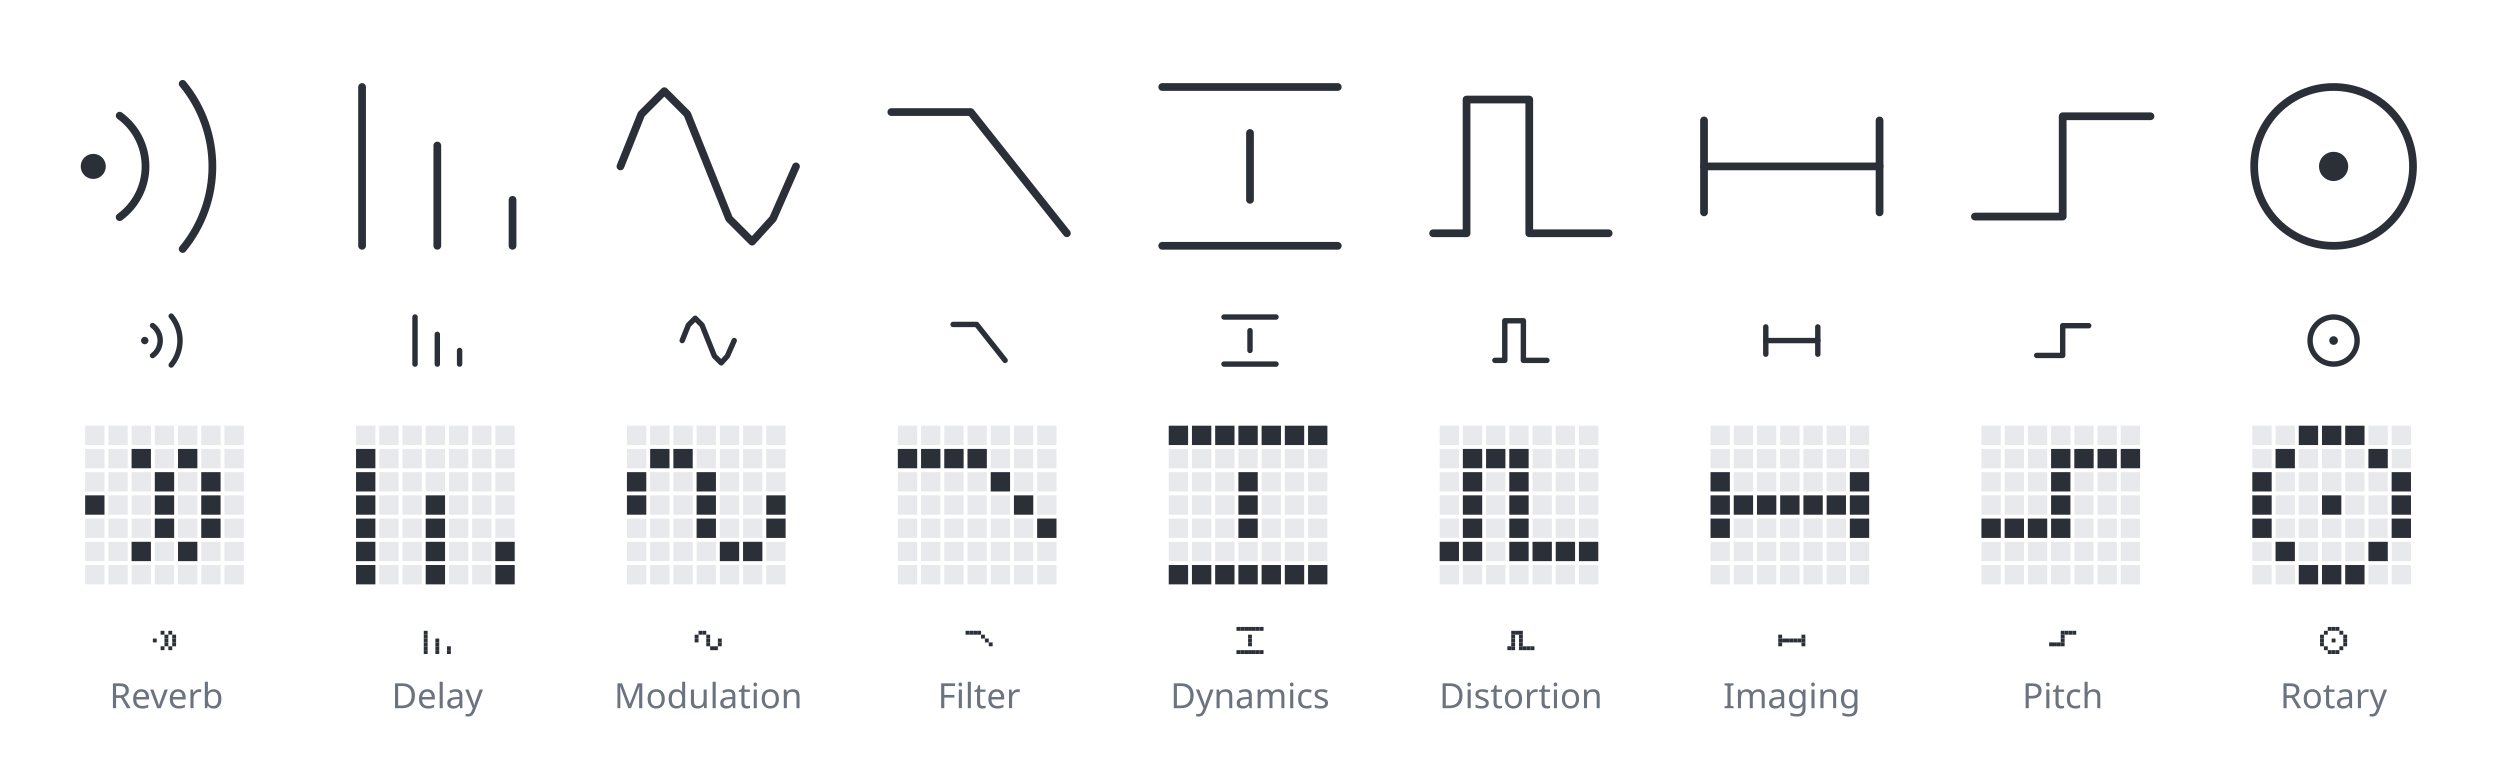
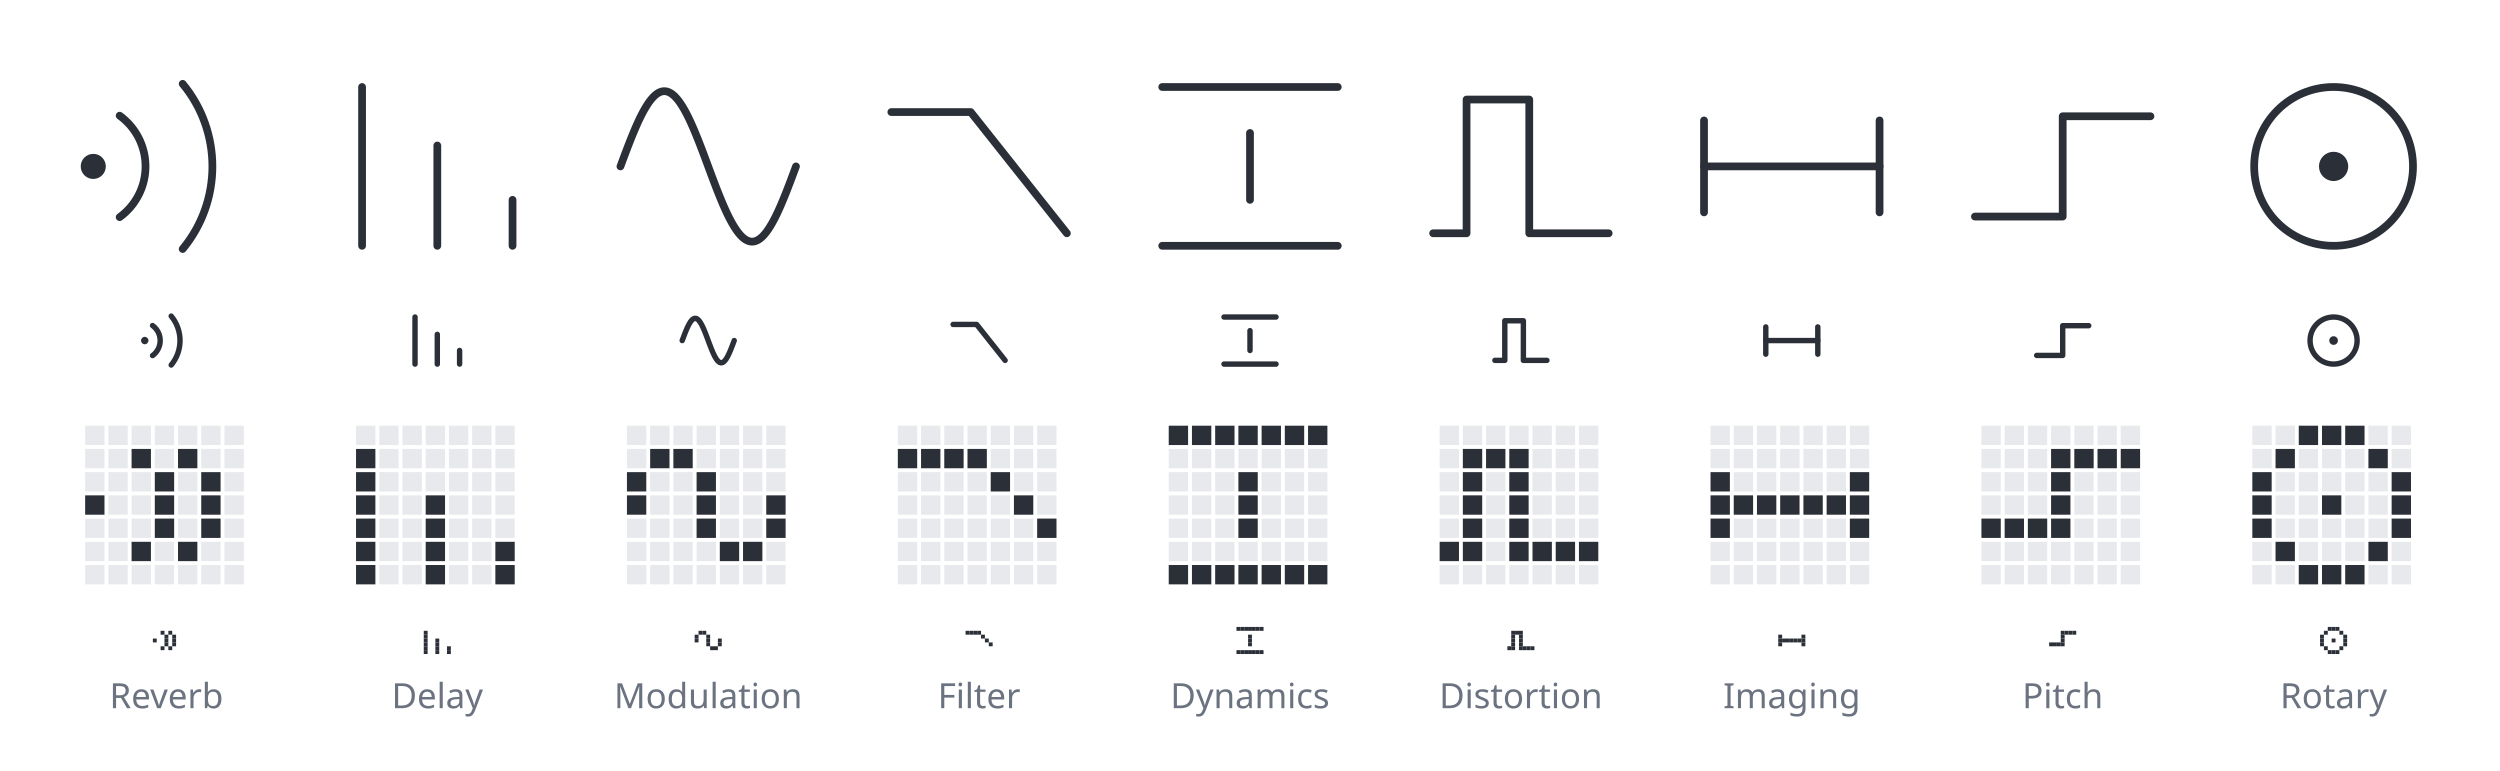
<svg xmlns="http://www.w3.org/2000/svg" viewBox="0 0 646 199" width="646" height="199" role="img" aria-label="The nine effect family marks, as strokes and as pixels">
  <style>
.mark { fill: none; stroke: #2b2f38; stroke-width: 2; stroke-linecap: round; stroke-linejoin: round; }
.mark .dot { fill: #2b2f38; stroke: none; }
.small { stroke-width: 1.4; }
.lit { fill: #2b2f38; }
.unlit { fill: #e7e9ed; }
.name { font: 500 9px system-ui, sans-serif; fill: #6b7280; text-anchor: middle; }
@media (prefers-color-scheme: dark) {
.mark { stroke: #d8dbe2; }
.mark .dot { fill: #d8dbe2; }
.lit { fill: #d8dbe2; }
.unlit { fill: #31353d; }
.name { fill: #9aa2b1; }
}
</style>
  <g class="mark">
    <circle class="dot" cx="24.10" cy="43.00" r="3.24" />
    <path d="M 30.92 29.89 A 16.20 16.20 0 0 1 30.92 56.11" />
    <path d="M 47.20 21.66 A 33.48 33.48 0 0 1 47.20 64.34" />
  </g>
  <g class="mark small">
    <circle class="dot" cx="37.40" cy="88.00" r="0.96" />
    <path d="M 39.42 84.12 A 4.80 4.80 0 0 1 39.42 91.88" />
    <path d="M 44.24 81.68 A 9.92 9.92 0 0 1 44.24 94.32" />
  </g>
  <rect class="unlit" x="22.0" y="110.0" width="5.0" height="5.0" />
  <rect class="unlit" x="28.0" y="110.0" width="5.0" height="5.0" />
  <rect class="unlit" x="34.0" y="110.0" width="5.0" height="5.0" />
  <rect class="unlit" x="40.0" y="110.0" width="5.0" height="5.0" />
  <rect class="unlit" x="46.0" y="110.0" width="5.0" height="5.0" />
  <rect class="unlit" x="52.0" y="110.0" width="5.0" height="5.0" />
  <rect class="unlit" x="58.0" y="110.0" width="5.0" height="5.0" />
  <rect class="unlit" x="22.0" y="116.0" width="5.0" height="5.0" />
  <rect class="unlit" x="28.0" y="116.0" width="5.0" height="5.0" />
  <rect class="lit" x="34.0" y="116.0" width="5.0" height="5.0" />
  <rect class="lit" x="41.5" y="163.0" width="1" height="1" />
  <rect class="unlit" x="40.0" y="116.0" width="5.0" height="5.0" />
  <rect class="lit" x="46.0" y="116.0" width="5.0" height="5.0" />
  <rect class="lit" x="43.5" y="163.0" width="1" height="1" />
  <rect class="unlit" x="52.0" y="116.0" width="5.0" height="5.0" />
  <rect class="unlit" x="58.0" y="116.0" width="5.0" height="5.0" />
  <rect class="unlit" x="22.0" y="122.0" width="5.0" height="5.0" />
  <rect class="unlit" x="28.0" y="122.0" width="5.0" height="5.0" />
  <rect class="unlit" x="34.0" y="122.0" width="5.0" height="5.0" />
  <rect class="lit" x="40.0" y="122.0" width="5.0" height="5.0" />
  <rect class="lit" x="42.5" y="164.0" width="1" height="1" />
  <rect class="unlit" x="46.0" y="122.0" width="5.0" height="5.0" />
  <rect class="lit" x="52.0" y="122.0" width="5.0" height="5.0" />
  <rect class="lit" x="44.5" y="164.0" width="1" height="1" />
  <rect class="unlit" x="58.0" y="122.0" width="5.0" height="5.0" />
  <rect class="lit" x="22.0" y="128.0" width="5.0" height="5.0" />
  <rect class="lit" x="39.5" y="165.0" width="1" height="1" />
  <rect class="unlit" x="28.0" y="128.0" width="5.0" height="5.0" />
  <rect class="unlit" x="34.0" y="128.0" width="5.0" height="5.0" />
  <rect class="lit" x="40.0" y="128.0" width="5.0" height="5.0" />
  <rect class="lit" x="42.5" y="165.0" width="1" height="1" />
  <rect class="unlit" x="46.0" y="128.0" width="5.0" height="5.0" />
  <rect class="lit" x="52.0" y="128.0" width="5.0" height="5.0" />
  <rect class="lit" x="44.5" y="165.0" width="1" height="1" />
  <rect class="unlit" x="58.0" y="128.0" width="5.0" height="5.0" />
  <rect class="unlit" x="22.0" y="134.0" width="5.0" height="5.0" />
  <rect class="unlit" x="28.0" y="134.0" width="5.0" height="5.0" />
  <rect class="unlit" x="34.0" y="134.0" width="5.0" height="5.0" />
  <rect class="lit" x="40.0" y="134.0" width="5.0" height="5.0" />
  <rect class="lit" x="42.5" y="166.0" width="1" height="1" />
  <rect class="unlit" x="46.0" y="134.0" width="5.0" height="5.0" />
  <rect class="lit" x="52.0" y="134.0" width="5.0" height="5.0" />
  <rect class="lit" x="44.5" y="166.0" width="1" height="1" />
  <rect class="unlit" x="58.0" y="134.0" width="5.0" height="5.0" />
  <rect class="unlit" x="22.0" y="140.0" width="5.0" height="5.0" />
  <rect class="unlit" x="28.0" y="140.0" width="5.0" height="5.0" />
  <rect class="lit" x="34.0" y="140.0" width="5.0" height="5.0" />
  <rect class="lit" x="41.5" y="167.0" width="1" height="1" />
  <rect class="unlit" x="40.0" y="140.0" width="5.0" height="5.0" />
  <rect class="lit" x="46.0" y="140.0" width="5.0" height="5.0" />
  <rect class="lit" x="43.5" y="167.0" width="1" height="1" />
  <rect class="unlit" x="52.0" y="140.0" width="5.0" height="5.0" />
  <rect class="unlit" x="58.0" y="140.0" width="5.0" height="5.0" />
  <rect class="unlit" x="22.0" y="146.0" width="5.0" height="5.0" />
  <rect class="unlit" x="28.0" y="146.0" width="5.0" height="5.0" />
  <rect class="unlit" x="34.0" y="146.0" width="5.0" height="5.0" />
  <rect class="unlit" x="40.0" y="146.0" width="5.0" height="5.0" />
  <rect class="unlit" x="46.0" y="146.0" width="5.0" height="5.0" />
  <rect class="unlit" x="52.0" y="146.0" width="5.0" height="5.0" />
  <rect class="unlit" x="58.0" y="146.0" width="5.0" height="5.0" />
  <text class="name" x="43.0" y="183.0">Reverb</text>
  <g class="mark">
    <polyline points="93.56,22.48 93.56,63.52" />
    <polyline points="113.00,37.60 113.00,63.52" />
    <polyline points="132.44,51.64 132.44,63.52" />
  </g>
  <g class="mark small">
    <polyline points="107.24,81.92 107.24,94.08" />
    <polyline points="113.00,86.40 113.00,94.08" />
    <polyline points="118.76,90.56 118.76,94.08" />
  </g>
  <rect class="unlit" x="92.0" y="110.0" width="5.0" height="5.0" />
  <rect class="unlit" x="98.0" y="110.0" width="5.0" height="5.0" />
  <rect class="unlit" x="104.0" y="110.0" width="5.0" height="5.0" />
  <rect class="unlit" x="110.0" y="110.0" width="5.0" height="5.0" />
  <rect class="unlit" x="116.0" y="110.0" width="5.0" height="5.0" />
  <rect class="unlit" x="122.0" y="110.0" width="5.0" height="5.0" />
  <rect class="unlit" x="128.0" y="110.0" width="5.0" height="5.0" />
  <rect class="lit" x="92.0" y="116.0" width="5.0" height="5.0" />
  <rect class="lit" x="109.5" y="163.0" width="1" height="1" />
  <rect class="unlit" x="98.0" y="116.0" width="5.0" height="5.0" />
  <rect class="unlit" x="104.0" y="116.0" width="5.0" height="5.0" />
  <rect class="unlit" x="110.0" y="116.0" width="5.0" height="5.0" />
  <rect class="unlit" x="116.0" y="116.0" width="5.0" height="5.0" />
  <rect class="unlit" x="122.0" y="116.0" width="5.0" height="5.0" />
  <rect class="unlit" x="128.0" y="116.0" width="5.0" height="5.0" />
  <rect class="lit" x="92.0" y="122.0" width="5.0" height="5.0" />
  <rect class="lit" x="109.5" y="164.0" width="1" height="1" />
  <rect class="unlit" x="98.0" y="122.0" width="5.0" height="5.0" />
  <rect class="unlit" x="104.0" y="122.0" width="5.0" height="5.0" />
  <rect class="unlit" x="110.0" y="122.0" width="5.0" height="5.0" />
  <rect class="unlit" x="116.0" y="122.0" width="5.0" height="5.0" />
  <rect class="unlit" x="122.0" y="122.0" width="5.0" height="5.0" />
  <rect class="unlit" x="128.0" y="122.0" width="5.0" height="5.0" />
  <rect class="lit" x="92.0" y="128.0" width="5.0" height="5.0" />
  <rect class="lit" x="109.5" y="165.0" width="1" height="1" />
  <rect class="unlit" x="98.0" y="128.0" width="5.0" height="5.0" />
  <rect class="unlit" x="104.0" y="128.0" width="5.0" height="5.0" />
  <rect class="lit" x="110.0" y="128.0" width="5.0" height="5.0" />
  <rect class="lit" x="112.5" y="165.0" width="1" height="1" />
  <rect class="unlit" x="116.0" y="128.0" width="5.0" height="5.0" />
  <rect class="unlit" x="122.0" y="128.0" width="5.0" height="5.0" />
  <rect class="unlit" x="128.0" y="128.0" width="5.0" height="5.0" />
  <rect class="lit" x="92.0" y="134.0" width="5.0" height="5.0" />
  <rect class="lit" x="109.5" y="166.0" width="1" height="1" />
  <rect class="unlit" x="98.0" y="134.0" width="5.0" height="5.0" />
  <rect class="unlit" x="104.0" y="134.0" width="5.0" height="5.0" />
  <rect class="lit" x="110.0" y="134.0" width="5.0" height="5.0" />
  <rect class="lit" x="112.5" y="166.0" width="1" height="1" />
  <rect class="unlit" x="116.0" y="134.0" width="5.0" height="5.0" />
  <rect class="unlit" x="122.0" y="134.0" width="5.0" height="5.0" />
  <rect class="unlit" x="128.0" y="134.0" width="5.0" height="5.0" />
  <rect class="lit" x="92.0" y="140.0" width="5.0" height="5.0" />
  <rect class="lit" x="109.5" y="167.0" width="1" height="1" />
  <rect class="unlit" x="98.0" y="140.0" width="5.0" height="5.0" />
  <rect class="unlit" x="104.0" y="140.0" width="5.0" height="5.0" />
  <rect class="lit" x="110.0" y="140.0" width="5.0" height="5.0" />
  <rect class="lit" x="112.5" y="167.0" width="1" height="1" />
  <rect class="unlit" x="116.0" y="140.0" width="5.0" height="5.0" />
  <rect class="unlit" x="122.0" y="140.0" width="5.0" height="5.0" />
  <rect class="lit" x="128.0" y="140.0" width="5.0" height="5.0" />
  <rect class="lit" x="115.5" y="167.0" width="1" height="1" />
  <rect class="lit" x="92.0" y="146.0" width="5.0" height="5.0" />
  <rect class="lit" x="109.5" y="168.0" width="1" height="1" />
  <rect class="unlit" x="98.0" y="146.0" width="5.0" height="5.0" />
  <rect class="unlit" x="104.0" y="146.0" width="5.0" height="5.0" />
  <rect class="lit" x="110.0" y="146.0" width="5.0" height="5.0" />
  <rect class="lit" x="112.5" y="168.0" width="1" height="1" />
  <rect class="unlit" x="116.0" y="146.0" width="5.0" height="5.0" />
  <rect class="unlit" x="122.0" y="146.0" width="5.0" height="5.0" />
  <rect class="lit" x="128.0" y="146.0" width="5.0" height="5.0" />
  <rect class="lit" x="115.5" y="168.0" width="1" height="1" />
  <text class="name" x="113.0" y="183.0">Delay</text>
  <g class="mark">
-     <polyline points="160.32,43.00 165.72,29.50 171.66,23.56 177.60,29.50 183.00,43.00 188.40,56.50 194.34,62.44 199.74,56.50 205.68,43.00" />
-   </g>
-   <g class="mark small">
-     <polyline points="176.28,88.00 177.88,84.00 179.64,82.24 181.40,84.00 183.00,88.00 184.60,92.00 186.36,93.76 187.96,92.00 189.72,88.00" />
+     <polyline points="160.32,43.00 160.74,41.87 161.16,40.74 161.58,39.62 162.00,38.52 162.42,37.42 162.84,36.35 163.26,35.30 163.68,34.28 164.10,33.28 164.52,32.32 164.94,31.39 165.36,30.50 165.78,29.66 166.20,28.86 166.62,28.11 167.04,27.41 167.46,26.76 167.88,26.16 168.30,25.63 168.72,25.15 169.14,24.73 169.56,24.38 169.98,24.08 170.40,23.86 170.82,23.69 171.24,23.59 171.66,23.56 172.08,23.59 172.50,23.69 172.92,23.86 173.34,24.08 173.76,24.38 174.18,24.73 174.60,25.15 175.02,25.63 175.44,26.16 175.86,26.76 176.28,27.41 176.70,28.11 177.12,28.86 177.54,29.66 177.96,30.50 178.38,31.39 178.80,32.32 179.22,33.28 179.64,34.28 180.06,35.30 180.48,36.35 180.90,37.42 181.32,38.52 181.74,39.62 182.16,40.74 182.58,41.87 183.00,43.00 183.42,44.13 183.84,45.26 184.26,46.38 184.68,47.48 185.10,48.58 185.52,49.65 185.94,50.70 186.36,51.72 186.78,52.72 187.20,53.68 187.62,54.61 188.04,55.50 188.46,56.34 188.88,57.14 189.30,57.89 189.72,58.59 190.14,59.24 190.56,59.84 190.98,60.37 191.40,60.85 191.82,61.27 192.24,61.62 192.66,61.92 193.08,62.14 193.50,62.31 193.92,62.41 194.34,62.44 194.76,62.41 195.18,62.31 195.60,62.14 196.02,61.92 196.44,61.62 196.86,61.27 197.28,60.85 197.70,60.37 198.12,59.84 198.54,59.24 198.96,58.59 199.38,57.89 199.80,57.14 200.22,56.34 200.64,55.50 201.06,54.61 201.48,53.68 201.90,52.72 202.32,51.72 202.74,50.70 203.16,49.65 203.58,48.58 204.00,47.48 204.42,46.38 204.84,45.26 205.26,44.13 205.68,43.00" />
+   </g>
+   <g class="mark small">
+     <polyline points="176.28,88.00 176.70,86.88 177.12,85.80 177.54,84.80 177.96,83.93 178.38,83.21 178.80,82.68 179.22,82.35 179.64,82.24 180.06,82.35 180.48,82.68 180.90,83.21 181.32,83.93 181.74,84.80 182.16,85.80 182.58,86.88 183.00,88.00 183.42,89.12 183.84,90.20 184.26,91.20 184.68,92.07 185.10,92.79 185.52,93.32 185.94,93.65 186.36,93.76 186.78,93.65 187.20,93.32 187.62,92.79 188.04,92.07 188.46,91.20 188.88,90.20 189.30,89.12 189.72,88.00" />
  </g>
  <rect class="unlit" x="162.0" y="110.0" width="5.0" height="5.0" />
  <rect class="unlit" x="168.0" y="110.0" width="5.0" height="5.0" />
  <rect class="unlit" x="174.0" y="110.0" width="5.0" height="5.0" />
  <rect class="unlit" x="180.0" y="110.0" width="5.0" height="5.0" />
  <rect class="unlit" x="186.0" y="110.0" width="5.0" height="5.0" />
  <rect class="unlit" x="192.0" y="110.0" width="5.0" height="5.0" />
  <rect class="unlit" x="198.0" y="110.0" width="5.0" height="5.0" />
  <rect class="unlit" x="162.0" y="116.0" width="5.0" height="5.0" />
  <rect class="lit" x="168.0" y="116.0" width="5.0" height="5.0" />
  <rect class="lit" x="180.5" y="163.0" width="1" height="1" />
  <rect class="lit" x="174.0" y="116.0" width="5.0" height="5.0" />
  <rect class="lit" x="181.5" y="163.0" width="1" height="1" />
  <rect class="unlit" x="180.0" y="116.0" width="5.0" height="5.0" />
  <rect class="unlit" x="186.0" y="116.0" width="5.0" height="5.0" />
  <rect class="unlit" x="192.0" y="116.0" width="5.0" height="5.0" />
  <rect class="unlit" x="198.0" y="116.0" width="5.0" height="5.0" />
  <rect class="lit" x="162.0" y="122.0" width="5.0" height="5.0" />
  <rect class="lit" x="179.5" y="164.0" width="1" height="1" />
  <rect class="unlit" x="168.0" y="122.0" width="5.0" height="5.0" />
  <rect class="unlit" x="174.0" y="122.0" width="5.0" height="5.0" />
  <rect class="lit" x="180.0" y="122.0" width="5.0" height="5.0" />
  <rect class="lit" x="182.5" y="164.0" width="1" height="1" />
  <rect class="unlit" x="186.0" y="122.0" width="5.0" height="5.0" />
  <rect class="unlit" x="192.0" y="122.0" width="5.0" height="5.0" />
  <rect class="unlit" x="198.0" y="122.0" width="5.0" height="5.0" />
  <rect class="lit" x="162.0" y="128.0" width="5.0" height="5.0" />
  <rect class="lit" x="179.5" y="165.0" width="1" height="1" />
  <rect class="unlit" x="168.0" y="128.0" width="5.0" height="5.0" />
  <rect class="unlit" x="174.0" y="128.0" width="5.0" height="5.0" />
  <rect class="lit" x="180.0" y="128.0" width="5.0" height="5.0" />
  <rect class="lit" x="182.5" y="165.0" width="1" height="1" />
  <rect class="unlit" x="186.0" y="128.0" width="5.0" height="5.0" />
  <rect class="unlit" x="192.0" y="128.0" width="5.0" height="5.0" />
  <rect class="lit" x="198.0" y="128.0" width="5.0" height="5.0" />
  <rect class="lit" x="185.5" y="165.0" width="1" height="1" />
  <rect class="unlit" x="162.0" y="134.0" width="5.0" height="5.0" />
  <rect class="unlit" x="168.0" y="134.0" width="5.0" height="5.0" />
  <rect class="unlit" x="174.0" y="134.0" width="5.0" height="5.0" />
  <rect class="lit" x="180.0" y="134.0" width="5.0" height="5.0" />
  <rect class="lit" x="182.5" y="166.0" width="1" height="1" />
  <rect class="unlit" x="186.0" y="134.0" width="5.0" height="5.0" />
  <rect class="unlit" x="192.0" y="134.0" width="5.0" height="5.0" />
  <rect class="lit" x="198.0" y="134.0" width="5.0" height="5.0" />
  <rect class="lit" x="185.5" y="166.0" width="1" height="1" />
  <rect class="unlit" x="162.0" y="140.0" width="5.0" height="5.0" />
  <rect class="unlit" x="168.0" y="140.0" width="5.0" height="5.0" />
  <rect class="unlit" x="174.0" y="140.0" width="5.0" height="5.0" />
  <rect class="unlit" x="180.0" y="140.0" width="5.0" height="5.0" />
  <rect class="lit" x="186.0" y="140.0" width="5.0" height="5.0" />
  <rect class="lit" x="183.5" y="167.0" width="1" height="1" />
  <rect class="lit" x="192.0" y="140.0" width="5.0" height="5.0" />
  <rect class="lit" x="184.5" y="167.0" width="1" height="1" />
  <rect class="unlit" x="198.0" y="140.0" width="5.0" height="5.0" />
  <rect class="unlit" x="162.0" y="146.0" width="5.0" height="5.0" />
  <rect class="unlit" x="168.0" y="146.0" width="5.0" height="5.0" />
  <rect class="unlit" x="174.0" y="146.0" width="5.0" height="5.0" />
  <rect class="unlit" x="180.0" y="146.0" width="5.0" height="5.0" />
  <rect class="unlit" x="186.0" y="146.0" width="5.0" height="5.0" />
  <rect class="unlit" x="192.0" y="146.0" width="5.0" height="5.0" />
  <rect class="unlit" x="198.0" y="146.0" width="5.0" height="5.0" />
  <text class="name" x="183.0" y="183.0">Modulation</text>
  <g class="mark">
    <polyline points="230.32,28.96 250.84,28.96 275.68,60.28" />
  </g>
  <g class="mark small">
    <polyline points="246.28,83.84 252.36,83.84 259.72,93.12" />
  </g>
  <rect class="unlit" x="232.0" y="110.0" width="5.0" height="5.0" />
  <rect class="unlit" x="238.0" y="110.0" width="5.0" height="5.0" />
  <rect class="unlit" x="244.0" y="110.0" width="5.0" height="5.0" />
  <rect class="unlit" x="250.0" y="110.0" width="5.0" height="5.0" />
  <rect class="unlit" x="256.0" y="110.0" width="5.0" height="5.0" />
  <rect class="unlit" x="262.0" y="110.0" width="5.0" height="5.0" />
  <rect class="unlit" x="268.0" y="110.0" width="5.0" height="5.0" />
  <rect class="lit" x="232.0" y="116.0" width="5.0" height="5.0" />
  <rect class="lit" x="249.5" y="163.0" width="1" height="1" />
  <rect class="lit" x="238.0" y="116.0" width="5.0" height="5.0" />
  <rect class="lit" x="250.5" y="163.0" width="1" height="1" />
  <rect class="lit" x="244.0" y="116.0" width="5.0" height="5.0" />
  <rect class="lit" x="251.5" y="163.0" width="1" height="1" />
  <rect class="lit" x="250.0" y="116.0" width="5.0" height="5.0" />
  <rect class="lit" x="252.5" y="163.0" width="1" height="1" />
  <rect class="unlit" x="256.0" y="116.0" width="5.0" height="5.0" />
  <rect class="unlit" x="262.0" y="116.0" width="5.0" height="5.0" />
  <rect class="unlit" x="268.0" y="116.0" width="5.0" height="5.0" />
  <rect class="unlit" x="232.0" y="122.0" width="5.0" height="5.0" />
  <rect class="unlit" x="238.0" y="122.0" width="5.0" height="5.0" />
  <rect class="unlit" x="244.0" y="122.0" width="5.0" height="5.0" />
  <rect class="unlit" x="250.0" y="122.0" width="5.0" height="5.0" />
  <rect class="lit" x="256.0" y="122.0" width="5.0" height="5.0" />
  <rect class="lit" x="253.5" y="164.0" width="1" height="1" />
  <rect class="unlit" x="262.0" y="122.0" width="5.0" height="5.0" />
  <rect class="unlit" x="268.0" y="122.0" width="5.0" height="5.0" />
  <rect class="unlit" x="232.0" y="128.0" width="5.0" height="5.0" />
  <rect class="unlit" x="238.0" y="128.0" width="5.0" height="5.0" />
  <rect class="unlit" x="244.0" y="128.0" width="5.0" height="5.0" />
  <rect class="unlit" x="250.0" y="128.0" width="5.0" height="5.0" />
  <rect class="unlit" x="256.0" y="128.0" width="5.0" height="5.0" />
  <rect class="lit" x="262.0" y="128.0" width="5.0" height="5.0" />
  <rect class="lit" x="254.5" y="165.0" width="1" height="1" />
  <rect class="unlit" x="268.0" y="128.0" width="5.0" height="5.0" />
  <rect class="unlit" x="232.0" y="134.0" width="5.0" height="5.0" />
  <rect class="unlit" x="238.0" y="134.0" width="5.0" height="5.0" />
  <rect class="unlit" x="244.0" y="134.0" width="5.0" height="5.0" />
  <rect class="unlit" x="250.0" y="134.0" width="5.0" height="5.0" />
  <rect class="unlit" x="256.0" y="134.0" width="5.0" height="5.0" />
  <rect class="unlit" x="262.0" y="134.0" width="5.0" height="5.0" />
  <rect class="lit" x="268.0" y="134.0" width="5.0" height="5.0" />
  <rect class="lit" x="255.5" y="166.0" width="1" height="1" />
  <rect class="unlit" x="232.0" y="140.0" width="5.0" height="5.0" />
  <rect class="unlit" x="238.0" y="140.0" width="5.0" height="5.0" />
  <rect class="unlit" x="244.0" y="140.0" width="5.0" height="5.0" />
  <rect class="unlit" x="250.0" y="140.0" width="5.0" height="5.0" />
  <rect class="unlit" x="256.0" y="140.0" width="5.0" height="5.0" />
  <rect class="unlit" x="262.0" y="140.0" width="5.0" height="5.0" />
  <rect class="unlit" x="268.0" y="140.0" width="5.0" height="5.0" />
  <rect class="unlit" x="232.0" y="146.0" width="5.0" height="5.0" />
  <rect class="unlit" x="238.0" y="146.0" width="5.0" height="5.0" />
  <rect class="unlit" x="244.0" y="146.0" width="5.0" height="5.0" />
  <rect class="unlit" x="250.0" y="146.0" width="5.0" height="5.0" />
  <rect class="unlit" x="256.0" y="146.0" width="5.0" height="5.0" />
  <rect class="unlit" x="262.0" y="146.0" width="5.0" height="5.0" />
  <rect class="unlit" x="268.0" y="146.0" width="5.0" height="5.0" />
  <text class="name" x="253.0" y="183.0">Filter</text>
  <g class="mark">
    <polyline points="300.32,22.48 345.68,22.48" />
    <polyline points="300.32,63.52 345.68,63.52" />
    <polyline points="323.00,34.36 323.00,51.64" />
  </g>
  <g class="mark small">
    <polyline points="316.28,81.92 329.72,81.92" />
    <polyline points="316.28,94.08 329.72,94.08" />
    <polyline points="323.00,85.44 323.00,90.56" />
  </g>
  <rect class="lit" x="302.0" y="110.0" width="5.0" height="5.0" />
  <rect class="lit" x="319.5" y="162.0" width="1" height="1" />
  <rect class="lit" x="308.0" y="110.0" width="5.0" height="5.0" />
  <rect class="lit" x="320.5" y="162.0" width="1" height="1" />
  <rect class="lit" x="314.0" y="110.0" width="5.0" height="5.0" />
  <rect class="lit" x="321.5" y="162.0" width="1" height="1" />
  <rect class="lit" x="320.0" y="110.0" width="5.0" height="5.0" />
  <rect class="lit" x="322.5" y="162.0" width="1" height="1" />
  <rect class="lit" x="326.0" y="110.0" width="5.0" height="5.0" />
  <rect class="lit" x="323.5" y="162.0" width="1" height="1" />
  <rect class="lit" x="332.0" y="110.0" width="5.0" height="5.0" />
  <rect class="lit" x="324.5" y="162.0" width="1" height="1" />
  <rect class="lit" x="338.0" y="110.0" width="5.0" height="5.0" />
  <rect class="lit" x="325.5" y="162.0" width="1" height="1" />
  <rect class="unlit" x="302.0" y="116.0" width="5.0" height="5.0" />
  <rect class="unlit" x="308.0" y="116.0" width="5.0" height="5.0" />
  <rect class="unlit" x="314.0" y="116.0" width="5.0" height="5.0" />
  <rect class="unlit" x="320.0" y="116.0" width="5.0" height="5.0" />
  <rect class="unlit" x="326.0" y="116.0" width="5.0" height="5.0" />
  <rect class="unlit" x="332.0" y="116.0" width="5.0" height="5.0" />
  <rect class="unlit" x="338.0" y="116.0" width="5.0" height="5.0" />
  <rect class="unlit" x="302.0" y="122.0" width="5.0" height="5.0" />
  <rect class="unlit" x="308.0" y="122.0" width="5.0" height="5.0" />
  <rect class="unlit" x="314.0" y="122.0" width="5.0" height="5.0" />
  <rect class="lit" x="320.0" y="122.0" width="5.0" height="5.0" />
  <rect class="lit" x="322.5" y="164.0" width="1" height="1" />
  <rect class="unlit" x="326.0" y="122.0" width="5.0" height="5.0" />
  <rect class="unlit" x="332.0" y="122.0" width="5.0" height="5.0" />
  <rect class="unlit" x="338.0" y="122.0" width="5.0" height="5.0" />
  <rect class="unlit" x="302.0" y="128.0" width="5.0" height="5.0" />
  <rect class="unlit" x="308.0" y="128.0" width="5.0" height="5.0" />
  <rect class="unlit" x="314.0" y="128.0" width="5.0" height="5.0" />
  <rect class="lit" x="320.0" y="128.0" width="5.0" height="5.0" />
  <rect class="lit" x="322.5" y="165.0" width="1" height="1" />
  <rect class="unlit" x="326.0" y="128.0" width="5.0" height="5.0" />
  <rect class="unlit" x="332.0" y="128.0" width="5.0" height="5.0" />
  <rect class="unlit" x="338.0" y="128.0" width="5.0" height="5.0" />
  <rect class="unlit" x="302.0" y="134.0" width="5.0" height="5.0" />
  <rect class="unlit" x="308.0" y="134.0" width="5.0" height="5.0" />
  <rect class="unlit" x="314.0" y="134.0" width="5.0" height="5.0" />
  <rect class="lit" x="320.0" y="134.0" width="5.0" height="5.0" />
  <rect class="lit" x="322.5" y="166.0" width="1" height="1" />
  <rect class="unlit" x="326.0" y="134.0" width="5.0" height="5.0" />
  <rect class="unlit" x="332.0" y="134.0" width="5.0" height="5.0" />
  <rect class="unlit" x="338.0" y="134.0" width="5.0" height="5.0" />
  <rect class="unlit" x="302.0" y="140.0" width="5.0" height="5.0" />
  <rect class="unlit" x="308.0" y="140.0" width="5.0" height="5.0" />
  <rect class="unlit" x="314.0" y="140.0" width="5.0" height="5.0" />
  <rect class="unlit" x="320.0" y="140.0" width="5.0" height="5.0" />
  <rect class="unlit" x="326.0" y="140.0" width="5.0" height="5.0" />
  <rect class="unlit" x="332.0" y="140.0" width="5.0" height="5.0" />
  <rect class="unlit" x="338.0" y="140.0" width="5.0" height="5.0" />
  <rect class="lit" x="302.0" y="146.0" width="5.0" height="5.0" />
  <rect class="lit" x="319.5" y="168.0" width="1" height="1" />
  <rect class="lit" x="308.0" y="146.0" width="5.0" height="5.0" />
  <rect class="lit" x="320.5" y="168.0" width="1" height="1" />
  <rect class="lit" x="314.0" y="146.0" width="5.0" height="5.0" />
  <rect class="lit" x="321.5" y="168.0" width="1" height="1" />
  <rect class="lit" x="320.0" y="146.0" width="5.0" height="5.0" />
  <rect class="lit" x="322.5" y="168.0" width="1" height="1" />
  <rect class="lit" x="326.0" y="146.0" width="5.0" height="5.0" />
  <rect class="lit" x="323.5" y="168.0" width="1" height="1" />
  <rect class="lit" x="332.0" y="146.0" width="5.0" height="5.0" />
  <rect class="lit" x="324.5" y="168.0" width="1" height="1" />
  <rect class="lit" x="338.0" y="146.0" width="5.0" height="5.0" />
  <rect class="lit" x="325.5" y="168.0" width="1" height="1" />
  <text class="name" x="323.0" y="183.0">Dynamics</text>
  <g class="mark">
    <polyline points="370.32,60.28 378.96,60.28 378.96,25.72 395.16,25.72 395.16,60.28 415.68,60.28" />
  </g>
  <g class="mark small">
    <polyline points="386.28,93.12 388.84,93.12 388.84,82.88 393.64,82.88 393.64,93.12 399.72,93.12" />
  </g>
  <rect class="unlit" x="372.0" y="110.0" width="5.0" height="5.0" />
  <rect class="unlit" x="378.0" y="110.0" width="5.0" height="5.0" />
  <rect class="unlit" x="384.0" y="110.0" width="5.0" height="5.0" />
  <rect class="unlit" x="390.0" y="110.0" width="5.0" height="5.0" />
  <rect class="unlit" x="396.0" y="110.0" width="5.0" height="5.0" />
  <rect class="unlit" x="402.0" y="110.0" width="5.0" height="5.0" />
  <rect class="unlit" x="408.0" y="110.0" width="5.0" height="5.0" />
  <rect class="unlit" x="372.0" y="116.0" width="5.0" height="5.0" />
  <rect class="lit" x="378.0" y="116.0" width="5.0" height="5.0" />
  <rect class="lit" x="390.5" y="163.0" width="1" height="1" />
  <rect class="lit" x="384.0" y="116.0" width="5.0" height="5.0" />
  <rect class="lit" x="391.5" y="163.0" width="1" height="1" />
  <rect class="lit" x="390.0" y="116.0" width="5.0" height="5.0" />
  <rect class="lit" x="392.5" y="163.0" width="1" height="1" />
  <rect class="unlit" x="396.0" y="116.0" width="5.0" height="5.0" />
  <rect class="unlit" x="402.0" y="116.0" width="5.0" height="5.0" />
  <rect class="unlit" x="408.0" y="116.0" width="5.0" height="5.0" />
  <rect class="unlit" x="372.0" y="122.0" width="5.0" height="5.0" />
  <rect class="lit" x="378.0" y="122.0" width="5.0" height="5.0" />
  <rect class="lit" x="390.5" y="164.0" width="1" height="1" />
  <rect class="unlit" x="384.0" y="122.0" width="5.0" height="5.0" />
  <rect class="lit" x="390.0" y="122.0" width="5.0" height="5.0" />
  <rect class="lit" x="392.5" y="164.0" width="1" height="1" />
  <rect class="unlit" x="396.0" y="122.0" width="5.0" height="5.0" />
  <rect class="unlit" x="402.0" y="122.0" width="5.0" height="5.0" />
  <rect class="unlit" x="408.0" y="122.0" width="5.0" height="5.0" />
  <rect class="unlit" x="372.0" y="128.0" width="5.0" height="5.0" />
  <rect class="lit" x="378.0" y="128.0" width="5.0" height="5.0" />
  <rect class="lit" x="390.5" y="165.0" width="1" height="1" />
  <rect class="unlit" x="384.0" y="128.0" width="5.0" height="5.0" />
  <rect class="lit" x="390.0" y="128.0" width="5.0" height="5.0" />
  <rect class="lit" x="392.5" y="165.0" width="1" height="1" />
  <rect class="unlit" x="396.0" y="128.0" width="5.0" height="5.0" />
  <rect class="unlit" x="402.0" y="128.0" width="5.0" height="5.0" />
  <rect class="unlit" x="408.0" y="128.0" width="5.0" height="5.0" />
  <rect class="unlit" x="372.0" y="134.0" width="5.0" height="5.0" />
  <rect class="lit" x="378.0" y="134.0" width="5.0" height="5.0" />
  <rect class="lit" x="390.5" y="166.0" width="1" height="1" />
  <rect class="unlit" x="384.0" y="134.0" width="5.0" height="5.0" />
  <rect class="lit" x="390.0" y="134.0" width="5.0" height="5.0" />
  <rect class="lit" x="392.5" y="166.0" width="1" height="1" />
  <rect class="unlit" x="396.0" y="134.0" width="5.0" height="5.0" />
  <rect class="unlit" x="402.0" y="134.0" width="5.0" height="5.0" />
  <rect class="unlit" x="408.0" y="134.0" width="5.0" height="5.0" />
  <rect class="lit" x="372.0" y="140.0" width="5.0" height="5.0" />
  <rect class="lit" x="389.5" y="167.0" width="1" height="1" />
  <rect class="lit" x="378.0" y="140.0" width="5.0" height="5.0" />
  <rect class="lit" x="390.5" y="167.0" width="1" height="1" />
  <rect class="unlit" x="384.0" y="140.0" width="5.0" height="5.0" />
  <rect class="lit" x="390.0" y="140.0" width="5.0" height="5.0" />
  <rect class="lit" x="392.5" y="167.0" width="1" height="1" />
  <rect class="lit" x="396.0" y="140.0" width="5.0" height="5.0" />
  <rect class="lit" x="393.5" y="167.0" width="1" height="1" />
  <rect class="lit" x="402.0" y="140.0" width="5.0" height="5.0" />
  <rect class="lit" x="394.5" y="167.0" width="1" height="1" />
  <rect class="lit" x="408.0" y="140.0" width="5.0" height="5.0" />
  <rect class="lit" x="395.5" y="167.0" width="1" height="1" />
  <rect class="unlit" x="372.0" y="146.0" width="5.0" height="5.0" />
  <rect class="unlit" x="378.0" y="146.0" width="5.0" height="5.0" />
  <rect class="unlit" x="384.0" y="146.0" width="5.0" height="5.0" />
  <rect class="unlit" x="390.0" y="146.0" width="5.0" height="5.0" />
  <rect class="unlit" x="396.0" y="146.0" width="5.0" height="5.0" />
  <rect class="unlit" x="402.0" y="146.0" width="5.0" height="5.0" />
  <rect class="unlit" x="408.0" y="146.0" width="5.0" height="5.0" />
  <text class="name" x="393.0" y="183.0">Distortion</text>
  <g class="mark">
    <polyline points="440.32,43.00 485.68,43.00" />
    <polyline points="440.32,31.12 440.32,54.88" />
    <polyline points="485.68,31.12 485.68,54.88" />
  </g>
  <g class="mark small">
    <polyline points="456.28,88.00 469.72,88.00" />
    <polyline points="456.28,84.48 456.28,91.52" />
    <polyline points="469.72,84.48 469.72,91.52" />
  </g>
  <rect class="unlit" x="442.0" y="110.0" width="5.0" height="5.0" />
  <rect class="unlit" x="448.0" y="110.0" width="5.0" height="5.0" />
  <rect class="unlit" x="454.0" y="110.0" width="5.0" height="5.0" />
  <rect class="unlit" x="460.0" y="110.0" width="5.0" height="5.0" />
  <rect class="unlit" x="466.0" y="110.0" width="5.0" height="5.0" />
  <rect class="unlit" x="472.0" y="110.0" width="5.0" height="5.0" />
  <rect class="unlit" x="478.0" y="110.0" width="5.0" height="5.0" />
  <rect class="unlit" x="442.0" y="116.0" width="5.0" height="5.0" />
  <rect class="unlit" x="448.0" y="116.0" width="5.0" height="5.0" />
  <rect class="unlit" x="454.0" y="116.0" width="5.0" height="5.0" />
  <rect class="unlit" x="460.0" y="116.0" width="5.0" height="5.0" />
  <rect class="unlit" x="466.0" y="116.0" width="5.0" height="5.0" />
  <rect class="unlit" x="472.0" y="116.0" width="5.0" height="5.0" />
  <rect class="unlit" x="478.0" y="116.0" width="5.0" height="5.0" />
  <rect class="lit" x="442.0" y="122.0" width="5.0" height="5.0" />
  <rect class="lit" x="459.5" y="164.0" width="1" height="1" />
  <rect class="unlit" x="448.0" y="122.0" width="5.0" height="5.0" />
  <rect class="unlit" x="454.0" y="122.0" width="5.0" height="5.0" />
  <rect class="unlit" x="460.0" y="122.0" width="5.0" height="5.0" />
  <rect class="unlit" x="466.0" y="122.0" width="5.0" height="5.0" />
  <rect class="unlit" x="472.0" y="122.0" width="5.0" height="5.0" />
  <rect class="lit" x="478.0" y="122.0" width="5.0" height="5.0" />
  <rect class="lit" x="465.5" y="164.0" width="1" height="1" />
  <rect class="lit" x="442.0" y="128.0" width="5.0" height="5.0" />
  <rect class="lit" x="459.5" y="165.0" width="1" height="1" />
  <rect class="lit" x="448.0" y="128.0" width="5.0" height="5.0" />
  <rect class="lit" x="460.5" y="165.0" width="1" height="1" />
  <rect class="lit" x="454.0" y="128.0" width="5.0" height="5.0" />
  <rect class="lit" x="461.5" y="165.0" width="1" height="1" />
  <rect class="lit" x="460.0" y="128.0" width="5.0" height="5.0" />
  <rect class="lit" x="462.5" y="165.0" width="1" height="1" />
  <rect class="lit" x="466.0" y="128.0" width="5.0" height="5.0" />
  <rect class="lit" x="463.5" y="165.0" width="1" height="1" />
  <rect class="lit" x="472.0" y="128.0" width="5.0" height="5.0" />
  <rect class="lit" x="464.5" y="165.0" width="1" height="1" />
  <rect class="lit" x="478.0" y="128.0" width="5.0" height="5.0" />
  <rect class="lit" x="465.5" y="165.0" width="1" height="1" />
  <rect class="lit" x="442.0" y="134.0" width="5.0" height="5.0" />
  <rect class="lit" x="459.5" y="166.0" width="1" height="1" />
  <rect class="unlit" x="448.0" y="134.0" width="5.0" height="5.0" />
  <rect class="unlit" x="454.0" y="134.0" width="5.0" height="5.0" />
  <rect class="unlit" x="460.0" y="134.0" width="5.0" height="5.0" />
  <rect class="unlit" x="466.0" y="134.0" width="5.0" height="5.0" />
  <rect class="unlit" x="472.0" y="134.0" width="5.0" height="5.0" />
  <rect class="lit" x="478.0" y="134.0" width="5.0" height="5.0" />
  <rect class="lit" x="465.5" y="166.0" width="1" height="1" />
  <rect class="unlit" x="442.0" y="140.0" width="5.0" height="5.0" />
  <rect class="unlit" x="448.0" y="140.0" width="5.0" height="5.0" />
  <rect class="unlit" x="454.0" y="140.0" width="5.0" height="5.0" />
  <rect class="unlit" x="460.0" y="140.0" width="5.0" height="5.0" />
  <rect class="unlit" x="466.0" y="140.0" width="5.0" height="5.0" />
  <rect class="unlit" x="472.0" y="140.0" width="5.0" height="5.0" />
  <rect class="unlit" x="478.0" y="140.0" width="5.0" height="5.0" />
  <rect class="unlit" x="442.0" y="146.0" width="5.0" height="5.0" />
  <rect class="unlit" x="448.0" y="146.0" width="5.0" height="5.0" />
  <rect class="unlit" x="454.0" y="146.0" width="5.0" height="5.0" />
  <rect class="unlit" x="460.0" y="146.0" width="5.0" height="5.0" />
  <rect class="unlit" x="466.0" y="146.0" width="5.0" height="5.0" />
  <rect class="unlit" x="472.0" y="146.0" width="5.0" height="5.0" />
  <rect class="unlit" x="478.0" y="146.0" width="5.0" height="5.0" />
  <text class="name" x="463.0" y="183.0">Imaging</text>
  <g class="mark">
    <polyline points="510.32,55.96 533.00,55.96 533.00,30.04 555.68,30.04" />
  </g>
  <g class="mark small">
    <polyline points="526.28,91.84 533.00,91.84 533.00,84.16 539.72,84.16" />
  </g>
  <rect class="unlit" x="512.0" y="110.0" width="5.0" height="5.0" />
  <rect class="unlit" x="518.0" y="110.0" width="5.0" height="5.0" />
  <rect class="unlit" x="524.0" y="110.0" width="5.0" height="5.0" />
  <rect class="unlit" x="530.0" y="110.0" width="5.0" height="5.0" />
  <rect class="unlit" x="536.0" y="110.0" width="5.0" height="5.0" />
  <rect class="unlit" x="542.0" y="110.0" width="5.0" height="5.0" />
  <rect class="unlit" x="548.0" y="110.0" width="5.0" height="5.0" />
  <rect class="unlit" x="512.0" y="116.0" width="5.0" height="5.0" />
  <rect class="unlit" x="518.0" y="116.0" width="5.0" height="5.0" />
  <rect class="unlit" x="524.0" y="116.0" width="5.0" height="5.0" />
  <rect class="lit" x="530.0" y="116.0" width="5.0" height="5.0" />
  <rect class="lit" x="532.5" y="163.0" width="1" height="1" />
  <rect class="lit" x="536.0" y="116.0" width="5.0" height="5.0" />
  <rect class="lit" x="533.5" y="163.0" width="1" height="1" />
  <rect class="lit" x="542.0" y="116.0" width="5.0" height="5.0" />
  <rect class="lit" x="534.5" y="163.0" width="1" height="1" />
  <rect class="lit" x="548.0" y="116.0" width="5.0" height="5.0" />
  <rect class="lit" x="535.5" y="163.0" width="1" height="1" />
  <rect class="unlit" x="512.0" y="122.0" width="5.0" height="5.0" />
  <rect class="unlit" x="518.0" y="122.0" width="5.0" height="5.0" />
  <rect class="unlit" x="524.0" y="122.0" width="5.0" height="5.0" />
  <rect class="lit" x="530.0" y="122.0" width="5.0" height="5.0" />
  <rect class="lit" x="532.5" y="164.0" width="1" height="1" />
  <rect class="unlit" x="536.0" y="122.0" width="5.0" height="5.0" />
  <rect class="unlit" x="542.0" y="122.0" width="5.0" height="5.0" />
  <rect class="unlit" x="548.0" y="122.0" width="5.0" height="5.0" />
  <rect class="unlit" x="512.0" y="128.0" width="5.0" height="5.0" />
  <rect class="unlit" x="518.0" y="128.0" width="5.0" height="5.0" />
  <rect class="unlit" x="524.0" y="128.0" width="5.0" height="5.0" />
  <rect class="lit" x="530.0" y="128.0" width="5.0" height="5.0" />
  <rect class="lit" x="532.5" y="165.0" width="1" height="1" />
  <rect class="unlit" x="536.0" y="128.0" width="5.0" height="5.0" />
  <rect class="unlit" x="542.0" y="128.0" width="5.0" height="5.0" />
  <rect class="unlit" x="548.0" y="128.0" width="5.0" height="5.0" />
  <rect class="lit" x="512.0" y="134.0" width="5.0" height="5.0" />
  <rect class="lit" x="529.5" y="166.0" width="1" height="1" />
  <rect class="lit" x="518.0" y="134.0" width="5.0" height="5.0" />
  <rect class="lit" x="530.5" y="166.0" width="1" height="1" />
  <rect class="lit" x="524.0" y="134.0" width="5.0" height="5.0" />
  <rect class="lit" x="531.5" y="166.0" width="1" height="1" />
  <rect class="lit" x="530.0" y="134.0" width="5.0" height="5.0" />
  <rect class="lit" x="532.5" y="166.0" width="1" height="1" />
  <rect class="unlit" x="536.0" y="134.0" width="5.0" height="5.0" />
  <rect class="unlit" x="542.0" y="134.0" width="5.0" height="5.0" />
  <rect class="unlit" x="548.0" y="134.0" width="5.0" height="5.0" />
  <rect class="unlit" x="512.0" y="140.0" width="5.0" height="5.0" />
  <rect class="unlit" x="518.0" y="140.0" width="5.0" height="5.0" />
  <rect class="unlit" x="524.0" y="140.0" width="5.0" height="5.0" />
  <rect class="unlit" x="530.0" y="140.0" width="5.0" height="5.0" />
  <rect class="unlit" x="536.0" y="140.0" width="5.0" height="5.0" />
  <rect class="unlit" x="542.0" y="140.0" width="5.0" height="5.0" />
  <rect class="unlit" x="548.0" y="140.0" width="5.0" height="5.0" />
  <rect class="unlit" x="512.0" y="146.0" width="5.0" height="5.0" />
  <rect class="unlit" x="518.0" y="146.0" width="5.0" height="5.0" />
  <rect class="unlit" x="524.0" y="146.0" width="5.0" height="5.0" />
  <rect class="unlit" x="530.0" y="146.0" width="5.0" height="5.0" />
  <rect class="unlit" x="536.0" y="146.0" width="5.0" height="5.0" />
  <rect class="unlit" x="542.0" y="146.0" width="5.0" height="5.0" />
  <rect class="unlit" x="548.0" y="146.0" width="5.0" height="5.0" />
  <text class="name" x="533.0" y="183.0">Pitch</text>
  <g class="mark">
    <circle cx="603.00" cy="43.00" r="20.52" />
    <circle class="dot" cx="603.00" cy="43.00" r="3.78" />
  </g>
  <g class="mark small">
    <circle cx="603.00" cy="88.00" r="6.08" />
    <circle class="dot" cx="603.00" cy="88.00" r="1.12" />
  </g>
  <rect class="unlit" x="582.0" y="110.0" width="5.0" height="5.0" />
  <rect class="unlit" x="588.0" y="110.0" width="5.0" height="5.0" />
  <rect class="lit" x="594.0" y="110.0" width="5.0" height="5.0" />
  <rect class="lit" x="601.5" y="162.0" width="1" height="1" />
  <rect class="lit" x="600.0" y="110.0" width="5.0" height="5.0" />
  <rect class="lit" x="602.5" y="162.0" width="1" height="1" />
  <rect class="lit" x="606.0" y="110.0" width="5.0" height="5.0" />
  <rect class="lit" x="603.5" y="162.0" width="1" height="1" />
  <rect class="unlit" x="612.0" y="110.0" width="5.0" height="5.0" />
  <rect class="unlit" x="618.0" y="110.0" width="5.0" height="5.0" />
  <rect class="unlit" x="582.0" y="116.0" width="5.0" height="5.0" />
  <rect class="lit" x="588.0" y="116.0" width="5.0" height="5.0" />
  <rect class="lit" x="600.5" y="163.0" width="1" height="1" />
  <rect class="unlit" x="594.0" y="116.0" width="5.0" height="5.0" />
  <rect class="unlit" x="600.0" y="116.0" width="5.0" height="5.0" />
  <rect class="unlit" x="606.0" y="116.0" width="5.0" height="5.0" />
  <rect class="lit" x="612.0" y="116.0" width="5.0" height="5.0" />
  <rect class="lit" x="604.5" y="163.0" width="1" height="1" />
  <rect class="unlit" x="618.0" y="116.0" width="5.0" height="5.0" />
  <rect class="lit" x="582.0" y="122.0" width="5.0" height="5.0" />
  <rect class="lit" x="599.5" y="164.0" width="1" height="1" />
  <rect class="unlit" x="588.0" y="122.0" width="5.0" height="5.0" />
  <rect class="unlit" x="594.0" y="122.0" width="5.0" height="5.0" />
  <rect class="unlit" x="600.0" y="122.0" width="5.0" height="5.0" />
  <rect class="unlit" x="606.0" y="122.0" width="5.0" height="5.0" />
  <rect class="unlit" x="612.0" y="122.0" width="5.0" height="5.0" />
  <rect class="lit" x="618.0" y="122.0" width="5.0" height="5.0" />
  <rect class="lit" x="605.5" y="164.0" width="1" height="1" />
  <rect class="lit" x="582.0" y="128.0" width="5.0" height="5.0" />
  <rect class="lit" x="599.5" y="165.0" width="1" height="1" />
  <rect class="unlit" x="588.0" y="128.0" width="5.0" height="5.0" />
  <rect class="unlit" x="594.0" y="128.0" width="5.0" height="5.0" />
  <rect class="lit" x="600.0" y="128.0" width="5.0" height="5.0" />
  <rect class="lit" x="602.5" y="165.0" width="1" height="1" />
  <rect class="unlit" x="606.0" y="128.0" width="5.0" height="5.0" />
  <rect class="unlit" x="612.0" y="128.0" width="5.0" height="5.0" />
  <rect class="lit" x="618.0" y="128.0" width="5.0" height="5.0" />
  <rect class="lit" x="605.5" y="165.0" width="1" height="1" />
  <rect class="lit" x="582.0" y="134.0" width="5.0" height="5.0" />
  <rect class="lit" x="599.5" y="166.0" width="1" height="1" />
  <rect class="unlit" x="588.0" y="134.0" width="5.0" height="5.0" />
  <rect class="unlit" x="594.0" y="134.0" width="5.0" height="5.0" />
  <rect class="unlit" x="600.0" y="134.0" width="5.0" height="5.0" />
  <rect class="unlit" x="606.0" y="134.0" width="5.0" height="5.0" />
  <rect class="unlit" x="612.0" y="134.0" width="5.0" height="5.0" />
  <rect class="lit" x="618.0" y="134.0" width="5.0" height="5.0" />
  <rect class="lit" x="605.5" y="166.0" width="1" height="1" />
  <rect class="unlit" x="582.0" y="140.0" width="5.0" height="5.0" />
  <rect class="lit" x="588.0" y="140.0" width="5.0" height="5.0" />
  <rect class="lit" x="600.5" y="167.0" width="1" height="1" />
  <rect class="unlit" x="594.0" y="140.0" width="5.0" height="5.0" />
  <rect class="unlit" x="600.0" y="140.0" width="5.0" height="5.0" />
  <rect class="unlit" x="606.0" y="140.0" width="5.0" height="5.0" />
  <rect class="lit" x="612.0" y="140.0" width="5.0" height="5.0" />
  <rect class="lit" x="604.5" y="167.0" width="1" height="1" />
  <rect class="unlit" x="618.0" y="140.0" width="5.0" height="5.0" />
  <rect class="unlit" x="582.0" y="146.0" width="5.0" height="5.0" />
  <rect class="unlit" x="588.0" y="146.0" width="5.0" height="5.0" />
  <rect class="lit" x="594.0" y="146.0" width="5.0" height="5.0" />
  <rect class="lit" x="601.5" y="168.0" width="1" height="1" />
  <rect class="lit" x="600.0" y="146.0" width="5.0" height="5.0" />
  <rect class="lit" x="602.5" y="168.0" width="1" height="1" />
  <rect class="lit" x="606.0" y="146.0" width="5.0" height="5.0" />
  <rect class="lit" x="603.5" y="168.0" width="1" height="1" />
  <rect class="unlit" x="612.0" y="146.0" width="5.0" height="5.0" />
  <rect class="unlit" x="618.0" y="146.0" width="5.0" height="5.0" />
  <text class="name" x="603.0" y="183.0">Rotary</text>
</svg>
